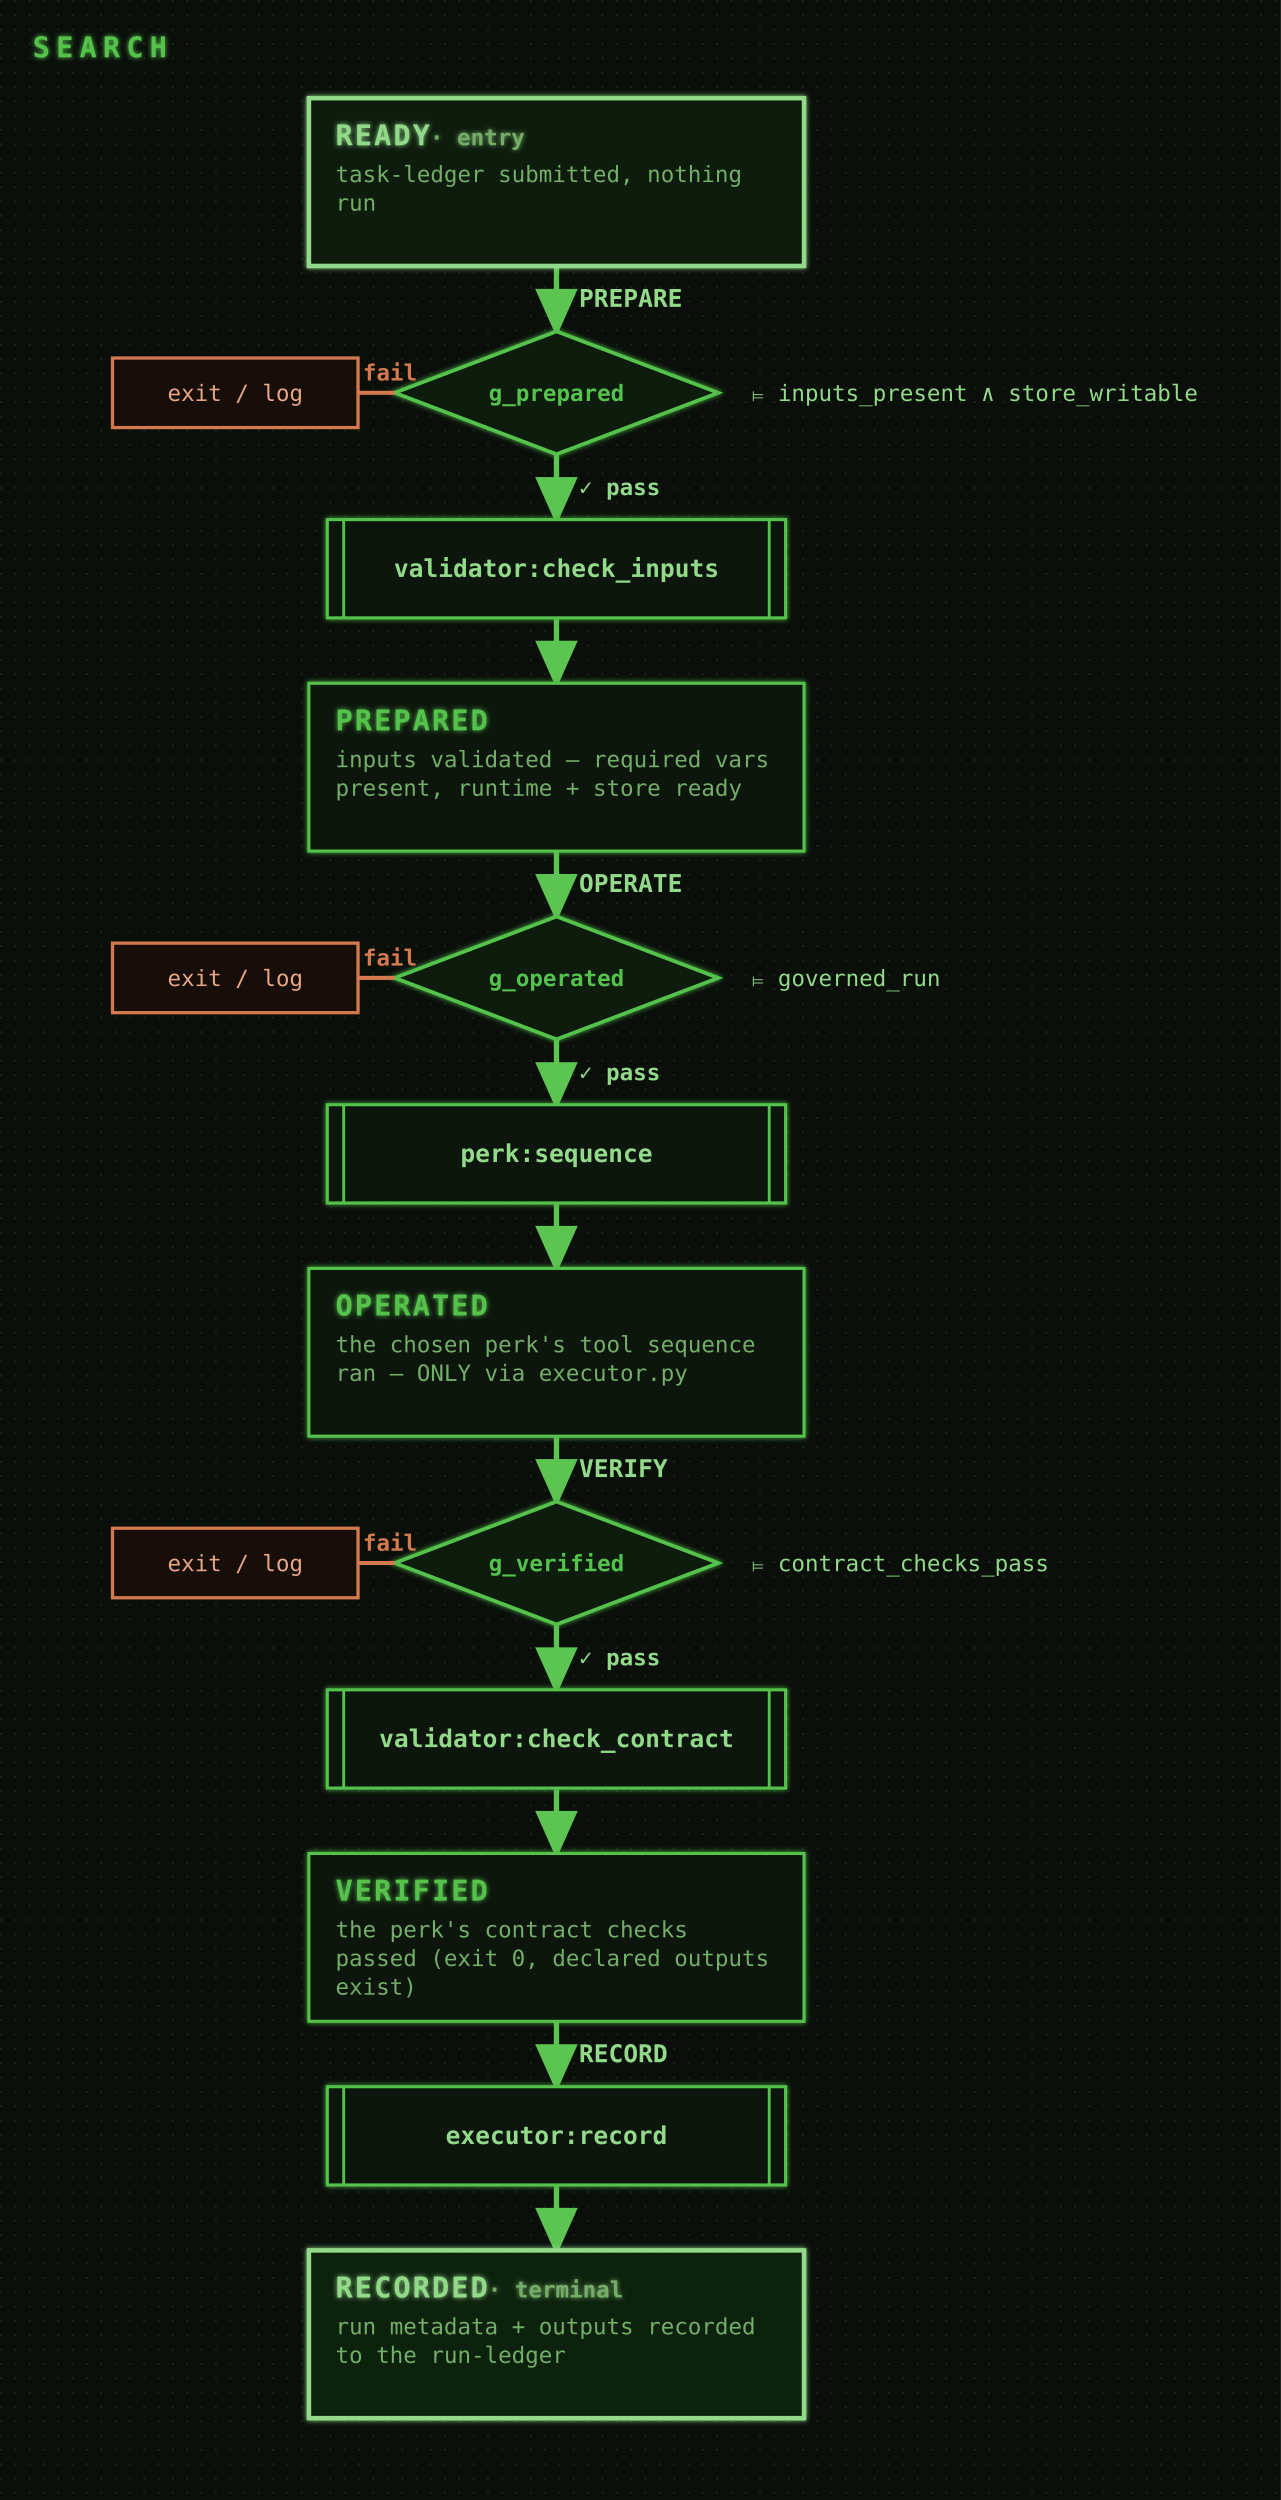
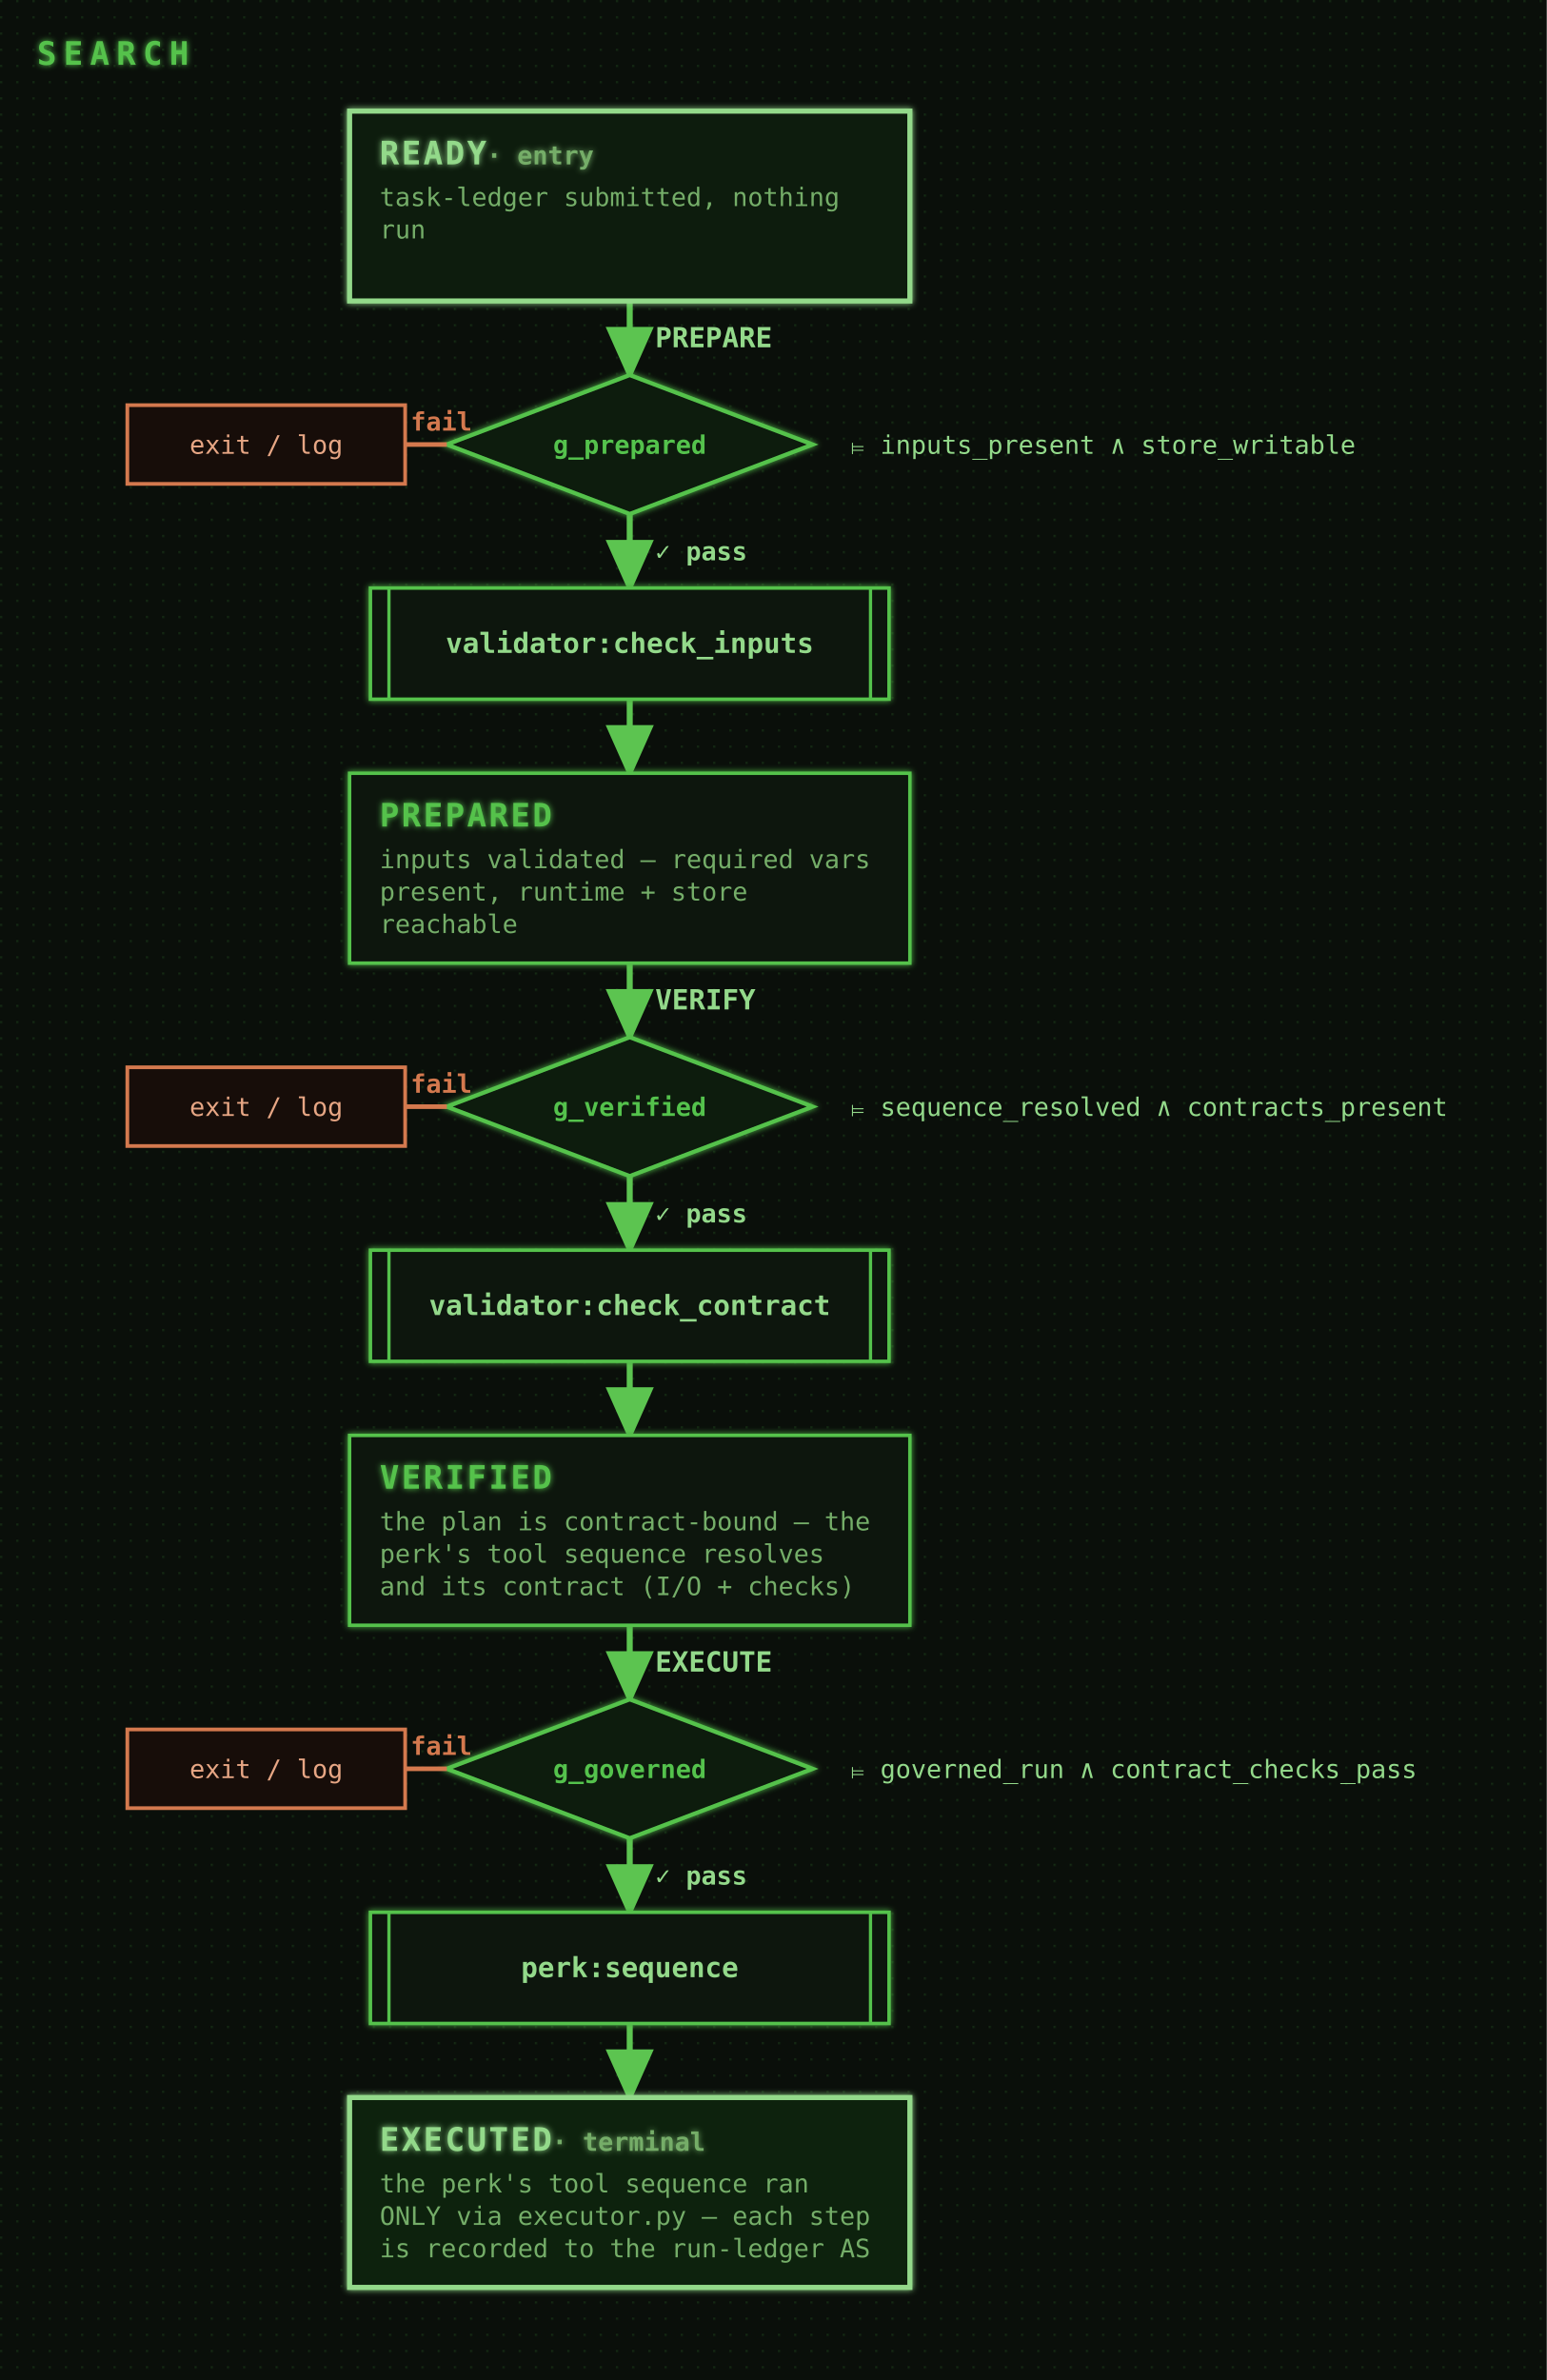
- <svg xmlns="http://www.w3.org/2000/svg" width="626" height="1222" viewBox="0 0 626 1222" font-family="ui-monospace,Menlo,Consolas,monospace">
+ <svg xmlns="http://www.w3.org/2000/svg" width="668" height="1028" viewBox="0 0 668 1028" font-family="ui-monospace,Menlo,Consolas,monospace">
  <defs>
    <filter id="glow" x="-60%" y="-60%" width="220%" height="220%">
      <feGaussianBlur stdDeviation="1.3" result="b" />
      <feMerge>
        <feMergeNode in="b" />
        <feMergeNode in="SourceGraphic" />
      </feMerge>
    </filter>
    <pattern id="px" width="7" height="7" patternUnits="userSpaceOnUse">
      <rect width="7" height="7" fill="#0a0f0a" />
      <rect width="1" height="1" fill="#54c24c" fill-opacity="0.13" />
    </pattern>
    <marker id="arr" markerWidth="10" markerHeight="10" refX="8" refY="4" orient="auto">
      <path d="M0,0 L9,4 L0,8 z" fill="#5cc450" />
    </marker>
  </defs>
-   <rect width="626" height="1222" fill="#0a0f0a" />
-   <rect width="626" height="1222" fill="url(#px)" />
+   <rect width="668" height="1028" fill="#0a0f0a" />
+   <rect width="668" height="1028" fill="url(#px)" />
  <text x="16" y="28" font-size="14" font-weight="700" letter-spacing="3" fill="#54c24c" filter="url(#glow)">SEARCH</text>
  <line x1="272.0" y1="130" x2="272.0" y2="162" stroke="#54c24c" stroke-width="7" opacity="0.16" filter="url(#glow)" />
  <line x1="272.0" y1="130" x2="272.0" y2="162" stroke="#5cc450" stroke-width="2.6" marker-end="url(#arr)" />
  <text x="283" y="150" font-size="12" font-weight="700" fill="#93d98a">PREPARE</text>
  <line x1="272.0" y1="222" x2="272.0" y2="254" stroke="#54c24c" stroke-width="7" opacity="0.16" filter="url(#glow)" />
  <line x1="272.0" y1="222" x2="272.0" y2="254" stroke="#5cc450" stroke-width="2.6" marker-end="url(#arr)" />
  <text x="283" y="242" font-size="11" font-weight="700" fill="#93d98a">✓ pass</text>
  <line x1="272.0" y1="302" x2="272.0" y2="334" stroke="#54c24c" stroke-width="7" opacity="0.16" filter="url(#glow)" />
  <line x1="272.0" y1="302" x2="272.0" y2="334" stroke="#5cc450" stroke-width="2.6" marker-end="url(#arr)" />
  <line x1="272.0" y1="416" x2="272.0" y2="448" stroke="#54c24c" stroke-width="7" opacity="0.16" filter="url(#glow)" />
  <line x1="272.0" y1="416" x2="272.0" y2="448" stroke="#5cc450" stroke-width="2.6" marker-end="url(#arr)" />
-   <text x="283" y="436" font-size="12" font-weight="700" fill="#93d98a">OPERATE</text>
+   <text x="283" y="436" font-size="12" font-weight="700" fill="#93d98a">VERIFY</text>
  <line x1="272.0" y1="508" x2="272.0" y2="540" stroke="#54c24c" stroke-width="7" opacity="0.16" filter="url(#glow)" />
  <line x1="272.0" y1="508" x2="272.0" y2="540" stroke="#5cc450" stroke-width="2.6" marker-end="url(#arr)" />
  <text x="283" y="528" font-size="11" font-weight="700" fill="#93d98a">✓ pass</text>
  <line x1="272.0" y1="588" x2="272.0" y2="620" stroke="#54c24c" stroke-width="7" opacity="0.16" filter="url(#glow)" />
  <line x1="272.0" y1="588" x2="272.0" y2="620" stroke="#5cc450" stroke-width="2.6" marker-end="url(#arr)" />
  <line x1="272.0" y1="702" x2="272.0" y2="734" stroke="#54c24c" stroke-width="7" opacity="0.16" filter="url(#glow)" />
  <line x1="272.0" y1="702" x2="272.0" y2="734" stroke="#5cc450" stroke-width="2.6" marker-end="url(#arr)" />
-   <text x="283" y="722" font-size="12" font-weight="700" fill="#93d98a">VERIFY</text>
+   <text x="283" y="722" font-size="12" font-weight="700" fill="#93d98a">EXECUTE</text>
  <line x1="272.0" y1="794" x2="272.0" y2="826" stroke="#54c24c" stroke-width="7" opacity="0.16" filter="url(#glow)" />
  <line x1="272.0" y1="794" x2="272.0" y2="826" stroke="#5cc450" stroke-width="2.6" marker-end="url(#arr)" />
  <text x="283" y="814" font-size="11" font-weight="700" fill="#93d98a">✓ pass</text>
  <line x1="272.0" y1="874" x2="272.0" y2="906" stroke="#54c24c" stroke-width="7" opacity="0.16" filter="url(#glow)" />
  <line x1="272.0" y1="874" x2="272.0" y2="906" stroke="#5cc450" stroke-width="2.6" marker-end="url(#arr)" />
-   <line x1="272.0" y1="988" x2="272.0" y2="1020" stroke="#54c24c" stroke-width="7" opacity="0.16" filter="url(#glow)" />
-   <line x1="272.0" y1="988" x2="272.0" y2="1020" stroke="#5cc450" stroke-width="2.6" marker-end="url(#arr)" />
-   <text x="283" y="1008" font-size="12" font-weight="700" fill="#93d98a">RECORD</text>
-   <line x1="272.0" y1="1068" x2="272.0" y2="1100" stroke="#54c24c" stroke-width="7" opacity="0.16" filter="url(#glow)" />
-   <line x1="272.0" y1="1068" x2="272.0" y2="1100" stroke="#5cc450" stroke-width="2.6" marker-end="url(#arr)" />
  <rect x="151.0" y="48" width="242" height="82" fill="#0e1d0d" stroke="#93d98a" stroke-width="2.2" filter="url(#glow)" />
  <text x="164.0" y="71" font-size="14" font-weight="700" letter-spacing="1" fill="#93d98a" filter="url(#glow)">READY<tspan font-size="11" letter-spacing="0" fill="#74ad68">  · entry</tspan>
  </text>
  <text x="164.0" y="89" font-size="11" fill="#74ad68">task-ledger submitted, nothing</text>
  <text x="164.0" y="103" font-size="11" fill="#74ad68">run</text>
  <polygon points="272.0,162 351.0,192.0 272.0,222 193.0,192.0" fill="#0c1a0c" stroke="#54c24c" stroke-width="1.8" filter="url(#glow)" />
  <text x="272" y="196" font-size="11" font-weight="600" text-anchor="middle" fill="#54c24c">g_prepared</text>
  <text x="367" y="196" font-size="11" fill="#93d98a">⊨ inputs_present ∧ store_writable</text>
  <line x1="193.0" y1="192.0" x2="175" y2="192.0" stroke="#d4794e" stroke-width="2" />
  <text x="184" y="186" font-size="11" font-weight="700" text-anchor="middle" fill="#d4794e">✗ fail</text>
  <rect x="55.0" y="175" width="120" height="34" fill="#170d09" stroke="#d4794e" stroke-width="1.6" />
  <text x="115.0" y="196" font-size="11" text-anchor="middle" fill="#e7a684">exit / log</text>
  <rect x="160.0" y="254" width="224" height="48" fill="#0a1609" stroke="#54c24c" stroke-width="1.5" filter="url(#glow)" />
  <line x1="168.0" y1="254" x2="168.0" y2="302" stroke="#54c24c" stroke-width="1.4" />
  <line x1="376.0" y1="254" x2="376.0" y2="302" stroke="#54c24c" stroke-width="1.4" />
  <text x="272" y="282" font-size="12" font-weight="600" text-anchor="middle" fill="#93d98a">validator:check_inputs</text>
  <rect x="151.0" y="334" width="242" height="82" fill="#0b140a" stroke="#54c24c" stroke-width="1.5" filter="url(#glow)" />
  <text x="164.0" y="357" font-size="14" font-weight="700" letter-spacing="1" fill="#54c24c" filter="url(#glow)">PREPARED<tspan font-size="11" letter-spacing="0" fill="#74ad68" />
  </text>
  <text x="164.0" y="375" font-size="11" fill="#74ad68">inputs validated — required vars</text>
-   <text x="164.0" y="389" font-size="11" fill="#74ad68">present, runtime + store ready</text>
+   <text x="164.0" y="389" font-size="11" fill="#74ad68">present, runtime + store</text>
+   <text x="164.0" y="403" font-size="11" fill="#74ad68">reachable</text>
  <polygon points="272.0,448 351.0,478.0 272.0,508 193.0,478.0" fill="#0c1a0c" stroke="#54c24c" stroke-width="1.8" filter="url(#glow)" />
-   <text x="272" y="482" font-size="11" font-weight="600" text-anchor="middle" fill="#54c24c">g_operated</text>
-   <text x="367" y="482" font-size="11" fill="#93d98a">⊨ governed_run</text>
+   <text x="272" y="482" font-size="11" font-weight="600" text-anchor="middle" fill="#54c24c">g_verified</text>
+   <text x="367" y="482" font-size="11" fill="#93d98a">⊨ sequence_resolved ∧ contracts_present</text>
  <line x1="193.0" y1="478.0" x2="175" y2="478.0" stroke="#d4794e" stroke-width="2" />
  <text x="184" y="472" font-size="11" font-weight="700" text-anchor="middle" fill="#d4794e">✗ fail</text>
  <rect x="55.0" y="461" width="120" height="34" fill="#170d09" stroke="#d4794e" stroke-width="1.6" />
  <text x="115.0" y="482" font-size="11" text-anchor="middle" fill="#e7a684">exit / log</text>
  <rect x="160.0" y="540" width="224" height="48" fill="#0a1609" stroke="#54c24c" stroke-width="1.5" filter="url(#glow)" />
  <line x1="168.0" y1="540" x2="168.0" y2="588" stroke="#54c24c" stroke-width="1.4" />
  <line x1="376.0" y1="540" x2="376.0" y2="588" stroke="#54c24c" stroke-width="1.4" />
-   <text x="272" y="568" font-size="12" font-weight="600" text-anchor="middle" fill="#93d98a">perk:sequence</text>
+   <text x="272" y="568" font-size="12" font-weight="600" text-anchor="middle" fill="#93d98a">validator:check_contract</text>
  <rect x="151.0" y="620" width="242" height="82" fill="#0b140a" stroke="#54c24c" stroke-width="1.5" filter="url(#glow)" />
-   <text x="164.0" y="643" font-size="14" font-weight="700" letter-spacing="1" fill="#54c24c" filter="url(#glow)">OPERATED<tspan font-size="11" letter-spacing="0" fill="#74ad68" />
+   <text x="164.0" y="643" font-size="14" font-weight="700" letter-spacing="1" fill="#54c24c" filter="url(#glow)">VERIFIED<tspan font-size="11" letter-spacing="0" fill="#74ad68" />
  </text>
-   <text x="164.0" y="661" font-size="11" fill="#74ad68">the chosen perk's tool sequence</text>
-   <text x="164.0" y="675" font-size="11" fill="#74ad68">ran — ONLY via executor.py</text>
+   <text x="164.0" y="661" font-size="11" fill="#74ad68">the plan is contract-bound — the</text>
+   <text x="164.0" y="675" font-size="11" fill="#74ad68">perk's tool sequence resolves</text>
+   <text x="164.0" y="689" font-size="11" fill="#74ad68">and its contract (I/O + checks)</text>
  <polygon points="272.0,734 351.0,764.0 272.0,794 193.0,764.0" fill="#0c1a0c" stroke="#54c24c" stroke-width="1.8" filter="url(#glow)" />
-   <text x="272" y="768" font-size="11" font-weight="600" text-anchor="middle" fill="#54c24c">g_verified</text>
-   <text x="367" y="768" font-size="11" fill="#93d98a">⊨ contract_checks_pass</text>
+   <text x="272" y="768" font-size="11" font-weight="600" text-anchor="middle" fill="#54c24c">g_governed</text>
+   <text x="367" y="768" font-size="11" fill="#93d98a">⊨ governed_run ∧ contract_checks_pass</text>
  <line x1="193.0" y1="764.0" x2="175" y2="764.0" stroke="#d4794e" stroke-width="2" />
  <text x="184" y="758" font-size="11" font-weight="700" text-anchor="middle" fill="#d4794e">✗ fail</text>
  <rect x="55.0" y="747" width="120" height="34" fill="#170d09" stroke="#d4794e" stroke-width="1.6" />
  <text x="115.0" y="768" font-size="11" text-anchor="middle" fill="#e7a684">exit / log</text>
  <rect x="160.0" y="826" width="224" height="48" fill="#0a1609" stroke="#54c24c" stroke-width="1.5" filter="url(#glow)" />
  <line x1="168.0" y1="826" x2="168.0" y2="874" stroke="#54c24c" stroke-width="1.4" />
  <line x1="376.0" y1="826" x2="376.0" y2="874" stroke="#54c24c" stroke-width="1.4" />
-   <text x="272" y="854" font-size="12" font-weight="600" text-anchor="middle" fill="#93d98a">validator:check_contract</text>
-   <rect x="151.0" y="906" width="242" height="82" fill="#0b140a" stroke="#54c24c" stroke-width="1.5" filter="url(#glow)" />
-   <text x="164.0" y="929" font-size="14" font-weight="700" letter-spacing="1" fill="#54c24c" filter="url(#glow)">VERIFIED<tspan font-size="11" letter-spacing="0" fill="#74ad68" />
+   <text x="272" y="854" font-size="12" font-weight="600" text-anchor="middle" fill="#93d98a">perk:sequence</text>
+   <rect x="151.0" y="906" width="242" height="82" fill="#0f2410" stroke="#93d98a" stroke-width="2.2" filter="url(#glow)" />
+   <text x="164.0" y="929" font-size="14" font-weight="700" letter-spacing="1" fill="#93d98a" filter="url(#glow)">EXECUTED<tspan font-size="11" letter-spacing="0" fill="#74ad68">  · terminal</tspan>
  </text>
-   <text x="164.0" y="947" font-size="11" fill="#74ad68">the perk's contract checks</text>
-   <text x="164.0" y="961" font-size="11" fill="#74ad68">passed (exit 0, declared outputs</text>
-   <text x="164.0" y="975" font-size="11" fill="#74ad68">exist)</text>
-   <rect x="160.0" y="1020" width="224" height="48" fill="#0a1609" stroke="#54c24c" stroke-width="1.5" filter="url(#glow)" />
-   <line x1="168.0" y1="1020" x2="168.0" y2="1068" stroke="#54c24c" stroke-width="1.4" />
-   <line x1="376.0" y1="1020" x2="376.0" y2="1068" stroke="#54c24c" stroke-width="1.4" />
-   <text x="272" y="1048" font-size="12" font-weight="600" text-anchor="middle" fill="#93d98a">executor:record</text>
-   <rect x="151.0" y="1100" width="242" height="82" fill="#0f2410" stroke="#93d98a" stroke-width="2.2" filter="url(#glow)" />
-   <text x="164.0" y="1123" font-size="14" font-weight="700" letter-spacing="1" fill="#93d98a" filter="url(#glow)">RECORDED<tspan font-size="11" letter-spacing="0" fill="#74ad68">  · terminal</tspan>
-   </text>
-   <text x="164.0" y="1141" font-size="11" fill="#74ad68">run metadata + outputs recorded</text>
-   <text x="164.0" y="1155" font-size="11" fill="#74ad68">to the run-ledger</text>
+   <text x="164.0" y="947" font-size="11" fill="#74ad68">the perk's tool sequence ran</text>
+   <text x="164.0" y="961" font-size="11" fill="#74ad68">ONLY via executor.py — each step</text>
+   <text x="164.0" y="975" font-size="11" fill="#74ad68">is recorded to the run-ledger AS</text>
</svg>
